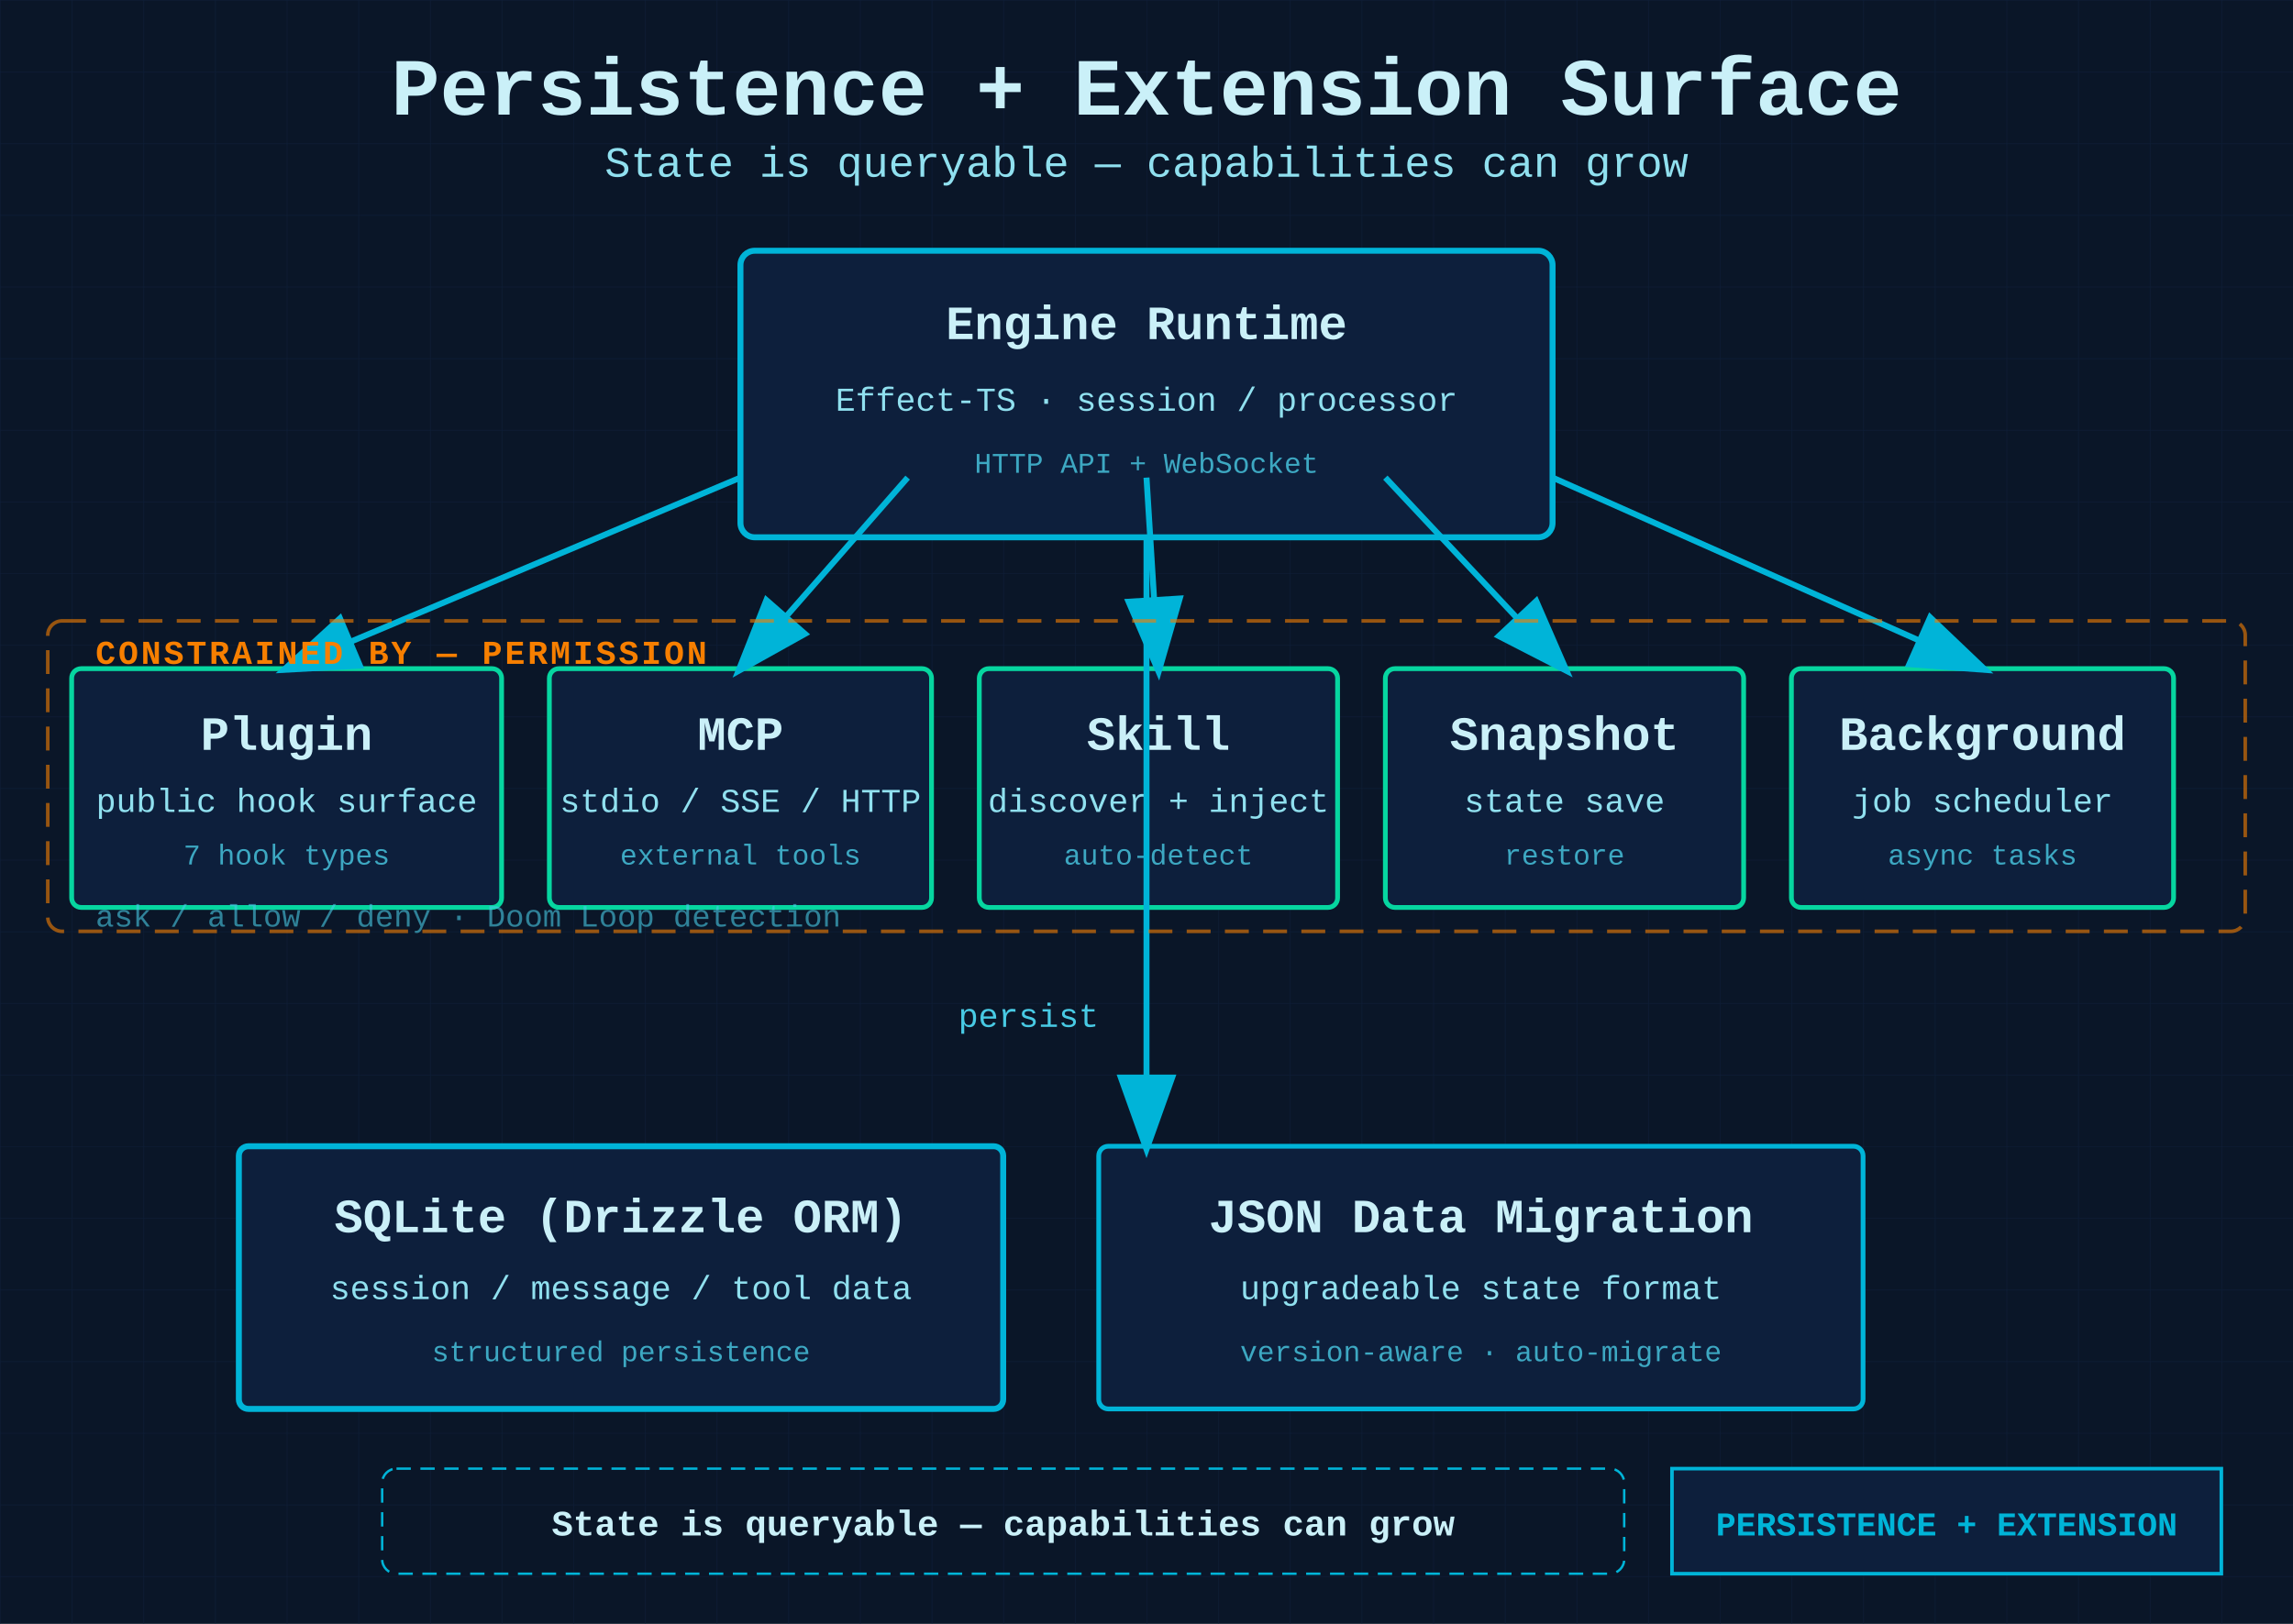
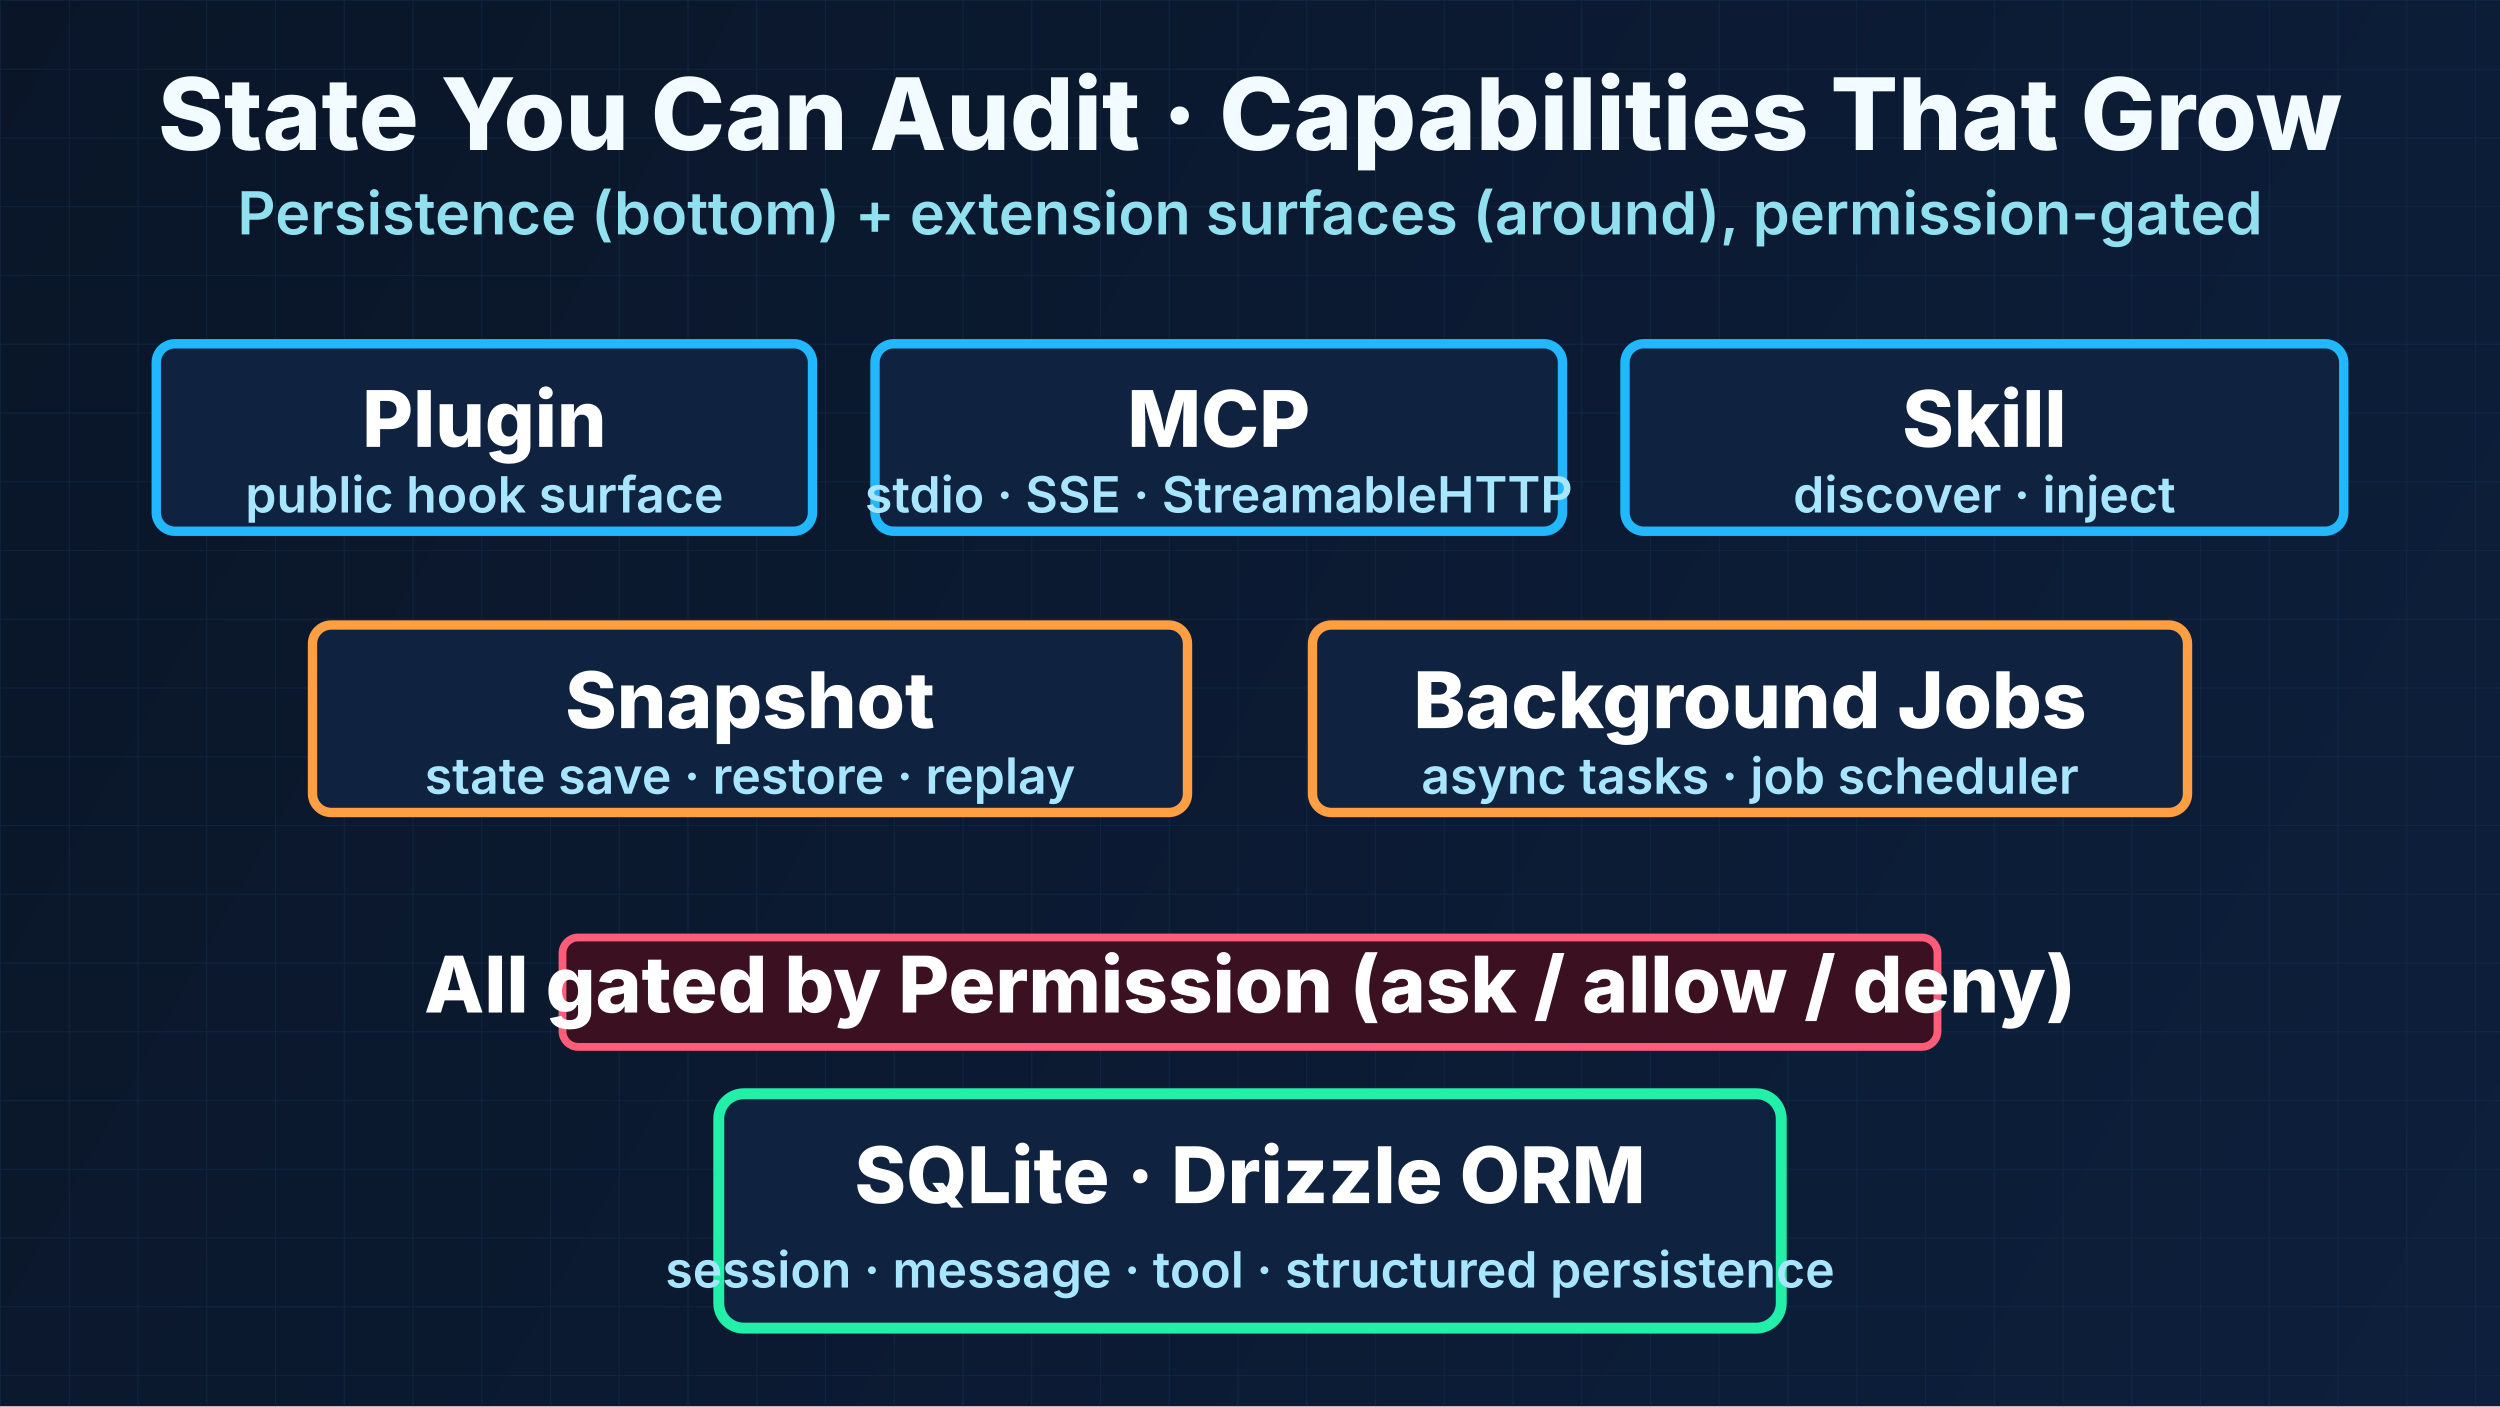
- <svg xmlns="http://www.w3.org/2000/svg" viewBox="0 0 960 680" width="960" height="680" role="img" aria-label="OpenCode Persistence and Extension Surface">
+ <svg xmlns="http://www.w3.org/2000/svg" viewBox="0 0 1600 900" width="1600" height="900" role="img" aria-label="OpenCode Persistence and Extension">
  <style>
-     text { font-family: 'Courier New', 'Lucida Console', monospace; }
-     .title { font-size: 34px; font-weight: 700; fill: #caf0f8; }
-     .subtitle { font-size: 18px; fill: #90e0ef; }
-     .node-name { font-size: 20px; font-weight: 700; fill: #caf0f8; }
-     .node-sub { font-size: 14px; fill: #90e0ef; }
-     .node-detail { font-size: 12px; fill: #48cae4; opacity: 0.8; }
-     .arrow-label { font-size: 14px; fill: #48cae4; }
-     .muted { font-size: 13px; fill: #48cae4; opacity: 0.6; }
-     .perm-label { font-size: 14px; fill: #f77f00; font-weight: 700; letter-spacing: 0.08em; }
-     .insight { font-size: 15px; fill: #caf0f8; font-weight: 600; }
+     text { font-family: "Inter", "SF Pro Display", -apple-system, "Segoe UI", Arial, sans-serif; }
+     .title   { font-size: 64px; font-weight: 800; fill: #f2fbff; }
+     .subtitle{ font-size: 38px; font-weight: 600; fill: #90e0ef; }
+     .node    { font-size: 50px; font-weight: 800; fill: #ffffff; }
+     .sub     { font-size: 32px; font-weight: 600; fill: #a8e6ff; }
+     .detail  { font-size: 27px; font-weight: 500; fill: #6fd7ff; }
  </style>
  <defs>
-     <pattern id="grid" width="30" height="30" patternUnits="userSpaceOnUse">
-       <path d="M 30 0 L 0 0 0 30" fill="none" stroke="#112240" stroke-width="0.5" />
+     <linearGradient id="bg" x1="0" y1="0" x2="1600" y2="900" gradientUnits="userSpaceOnUse">
+       <stop offset="0" stop-color="#0a1628" />
+       <stop offset="1" stop-color="#0d1f3c" />
+     </linearGradient>
+     <pattern id="grid" width="44" height="44" patternUnits="userSpaceOnUse">
+       <path d="M44 0 L0 0 0 44" fill="none" stroke="#123356" stroke-width="1" />
    </pattern>
-     <marker id="arrow-cyan" markerWidth="14" markerHeight="10" refX="12" refY="5" orient="auto">
-       <polygon points="0 0, 14 5, 0 10" fill="#00b4d8" />
-     </marker>
-     <marker id="arrow-orange" markerWidth="14" markerHeight="10" refX="12" refY="5" orient="auto">
-       <polygon points="0 0, 14 5, 0 10" fill="#f77f00" />
-     </marker>
  </defs>
-   <rect width="960" height="680" fill="#0a1628" />
-   <rect width="960" height="680" fill="url(#grid)" opacity="0.6" />
-   <text x="480" y="48" text-anchor="middle" class="title">Persistence + Extension Surface</text>
-   <text x="480" y="74" text-anchor="middle" class="subtitle">State is queryable — capabilities can grow</text>
-   <rect x="310" y="105" width="340" height="120" rx="6" fill="#0d1f3c" stroke="#00b4d8" stroke-width="2.5" />
-   <text x="480" y="142" text-anchor="middle" class="node-name" font-size="24">Engine Runtime</text>
-   <text x="480" y="172" text-anchor="middle" class="node-sub">Effect-TS · session / processor</text>
-   <text x="480" y="198" text-anchor="middle" class="node-detail">HTTP API + WebSocket</text>
-   <rect x="100" y="480" width="320" height="110" rx="4" fill="#0d1f3c" stroke="#00b4d8" stroke-width="2.5" />
-   <text x="260" y="516" text-anchor="middle" class="node-name">SQLite (Drizzle ORM)</text>
-   <text x="260" y="544" text-anchor="middle" class="node-sub">session / message / tool data</text>
-   <text x="260" y="570" text-anchor="middle" class="node-detail">structured persistence</text>
-   <rect x="460" y="480" width="320" height="110" rx="4" fill="#0d1f3c" stroke="#00b4d8" stroke-width="2" />
-   <text x="620" y="516" text-anchor="middle" class="node-name">JSON Data Migration</text>
-   <text x="620" y="544" text-anchor="middle" class="node-sub">upgradeable state format</text>
-   <text x="620" y="570" text-anchor="middle" class="node-detail">version-aware · auto-migrate</text>
-   <rect x="30" y="280" width="180" height="100" rx="4" fill="#0d1f3c" stroke="#06d6a0" stroke-width="2" />
-   <text x="120" y="314" text-anchor="middle" class="node-name">Plugin</text>
-   <text x="120" y="340" text-anchor="middle" class="node-sub">public hook surface</text>
-   <text x="120" y="362" text-anchor="middle" class="node-detail">7 hook types</text>
-   <rect x="230" y="280" width="160" height="100" rx="4" fill="#0d1f3c" stroke="#06d6a0" stroke-width="2" />
-   <text x="310" y="314" text-anchor="middle" class="node-name">MCP</text>
-   <text x="310" y="340" text-anchor="middle" class="node-sub">stdio / SSE / HTTP</text>
-   <text x="310" y="362" text-anchor="middle" class="node-detail">external tools</text>
-   <rect x="410" y="280" width="150" height="100" rx="4" fill="#0d1f3c" stroke="#06d6a0" stroke-width="2" />
-   <text x="485" y="314" text-anchor="middle" class="node-name">Skill</text>
-   <text x="485" y="340" text-anchor="middle" class="node-sub">discover + inject</text>
-   <text x="485" y="362" text-anchor="middle" class="node-detail">auto-detect</text>
-   <rect x="580" y="280" width="150" height="100" rx="4" fill="#0d1f3c" stroke="#06d6a0" stroke-width="2" />
-   <text x="655" y="314" text-anchor="middle" class="node-name">Snapshot</text>
-   <text x="655" y="340" text-anchor="middle" class="node-sub">state save</text>
-   <text x="655" y="362" text-anchor="middle" class="node-detail">restore</text>
-   <rect x="750" y="280" width="160" height="100" rx="4" fill="#0d1f3c" stroke="#06d6a0" stroke-width="2" />
-   <text x="830" y="314" text-anchor="middle" class="node-name">Background</text>
-   <text x="830" y="340" text-anchor="middle" class="node-sub">job scheduler</text>
-   <text x="830" y="362" text-anchor="middle" class="node-detail">async tasks</text>
-   <polyline points="310,200 120,280" stroke="#00b4d8" stroke-width="2.5" fill="none" marker-end="url(#arrow-cyan)" />
-   <polyline points="380,200 310,280" stroke="#00b4d8" stroke-width="2.5" fill="none" marker-end="url(#arrow-cyan)" />
-   <polyline points="480,200 485,280" stroke="#00b4d8" stroke-width="2.5" fill="none" marker-end="url(#arrow-cyan)" />
-   <polyline points="580,200 655,280" stroke="#00b4d8" stroke-width="2.5" fill="none" marker-end="url(#arrow-cyan)" />
-   <polyline points="650,200 830,280" stroke="#00b4d8" stroke-width="2.5" fill="none" marker-end="url(#arrow-cyan)" />
-   <polyline points="480,225 480,480" stroke="#00b4d8" stroke-width="2.5" fill="none" marker-end="url(#arrow-cyan)" />
-   <text x="460" y="430" class="arrow-label" text-anchor="end">persist</text>
-   <rect x="20" y="260" width="920" height="130" rx="6" fill="none" stroke="#f77f00" stroke-width="1.5" stroke-dasharray="10,6" opacity="0.6" />
-   <text x="40" y="278" class="perm-label">CONSTRAINED BY — PERMISSION</text>
-   <text x="40" y="388" class="muted">ask / allow / deny · Doom Loop detection</text>
-   <rect x="160" y="615" width="520" height="44" rx="6" fill="none" stroke="#00b4d8" stroke-width="1" stroke-dasharray="6,4" />
-   <text x="420" y="643" text-anchor="middle" class="insight">State is queryable — capabilities can grow</text>
-   <rect x="700" y="615" width="230" height="44" fill="#0d1f3c" stroke="#00b4d8" stroke-width="1.5" />
-   <text x="815" y="643" text-anchor="middle" fill="#00b4d8" font-size="14" font-weight="700">PERSISTENCE + EXTENSION</text>
+   <rect width="1600" height="900" fill="url(#bg)" />
+   <rect width="1600" height="900" fill="url(#grid)" opacity="0.5" />
+   <text x="800" y="96" text-anchor="middle" class="title">State You Can Audit · Capabilities That Grow</text>
+   <text x="800" y="150" text-anchor="middle" class="subtitle">Persistence (bottom) + extension surfaces (around), permission-gated</text>
+   <rect x="460" y="700" width="680" height="150" rx="16" fill="#0f2340" stroke="#22f0a8" stroke-width="7" />
+   <text x="800" y="770" text-anchor="middle" class="node">SQLite · Drizzle ORM</text>
+   <text x="800" y="824" text-anchor="middle" class="sub">session · message · tool · structured persistence</text>
+   <rect x="100" y="220" width="420" height="120" rx="12" fill="#0f2340" stroke="#22b8ff" stroke-width="6" />
+   <text x="310" y="286" text-anchor="middle" class="node">Plugin</text>
+   <text x="310" y="328" text-anchor="middle" class="sub">public hook surface</text>
+   <rect x="560" y="220" width="440" height="120" rx="12" fill="#0f2340" stroke="#22b8ff" stroke-width="6" />
+   <text x="780" y="286" text-anchor="middle" class="node">MCP</text>
+   <text x="780" y="328" text-anchor="middle" class="sub">stdio · SSE · StreamableHTTP</text>
+   <rect x="1040" y="220" width="460" height="120" rx="12" fill="#0f2340" stroke="#22b8ff" stroke-width="6" />
+   <text x="1270" y="286" text-anchor="middle" class="node">Skill</text>
+   <text x="1270" y="328" text-anchor="middle" class="sub">discover · inject</text>
+   <rect x="200" y="400" width="560" height="120" rx="12" fill="#0f2340" stroke="#ff9f43" stroke-width="6" />
+   <text x="480" y="466" text-anchor="middle" class="node">Snapshot</text>
+   <text x="480" y="508" text-anchor="middle" class="sub">state save · restore · replay</text>
+   <rect x="840" y="400" width="560" height="120" rx="12" fill="#0f2340" stroke="#ff9f43" stroke-width="6" />
+   <text x="1120" y="466" text-anchor="middle" class="node">Background Jobs</text>
+   <text x="1120" y="508" text-anchor="middle" class="sub">async tasks · job scheduler</text>
+   <rect x="360" y="600" width="880" height="70" rx="10" fill="#3b1020" stroke="#ff5c7a" stroke-width="5" />
+   <text x="800" y="648" text-anchor="middle" class="node" font-size="38">All gated by Permission (ask / allow / deny)</text>
</svg>
